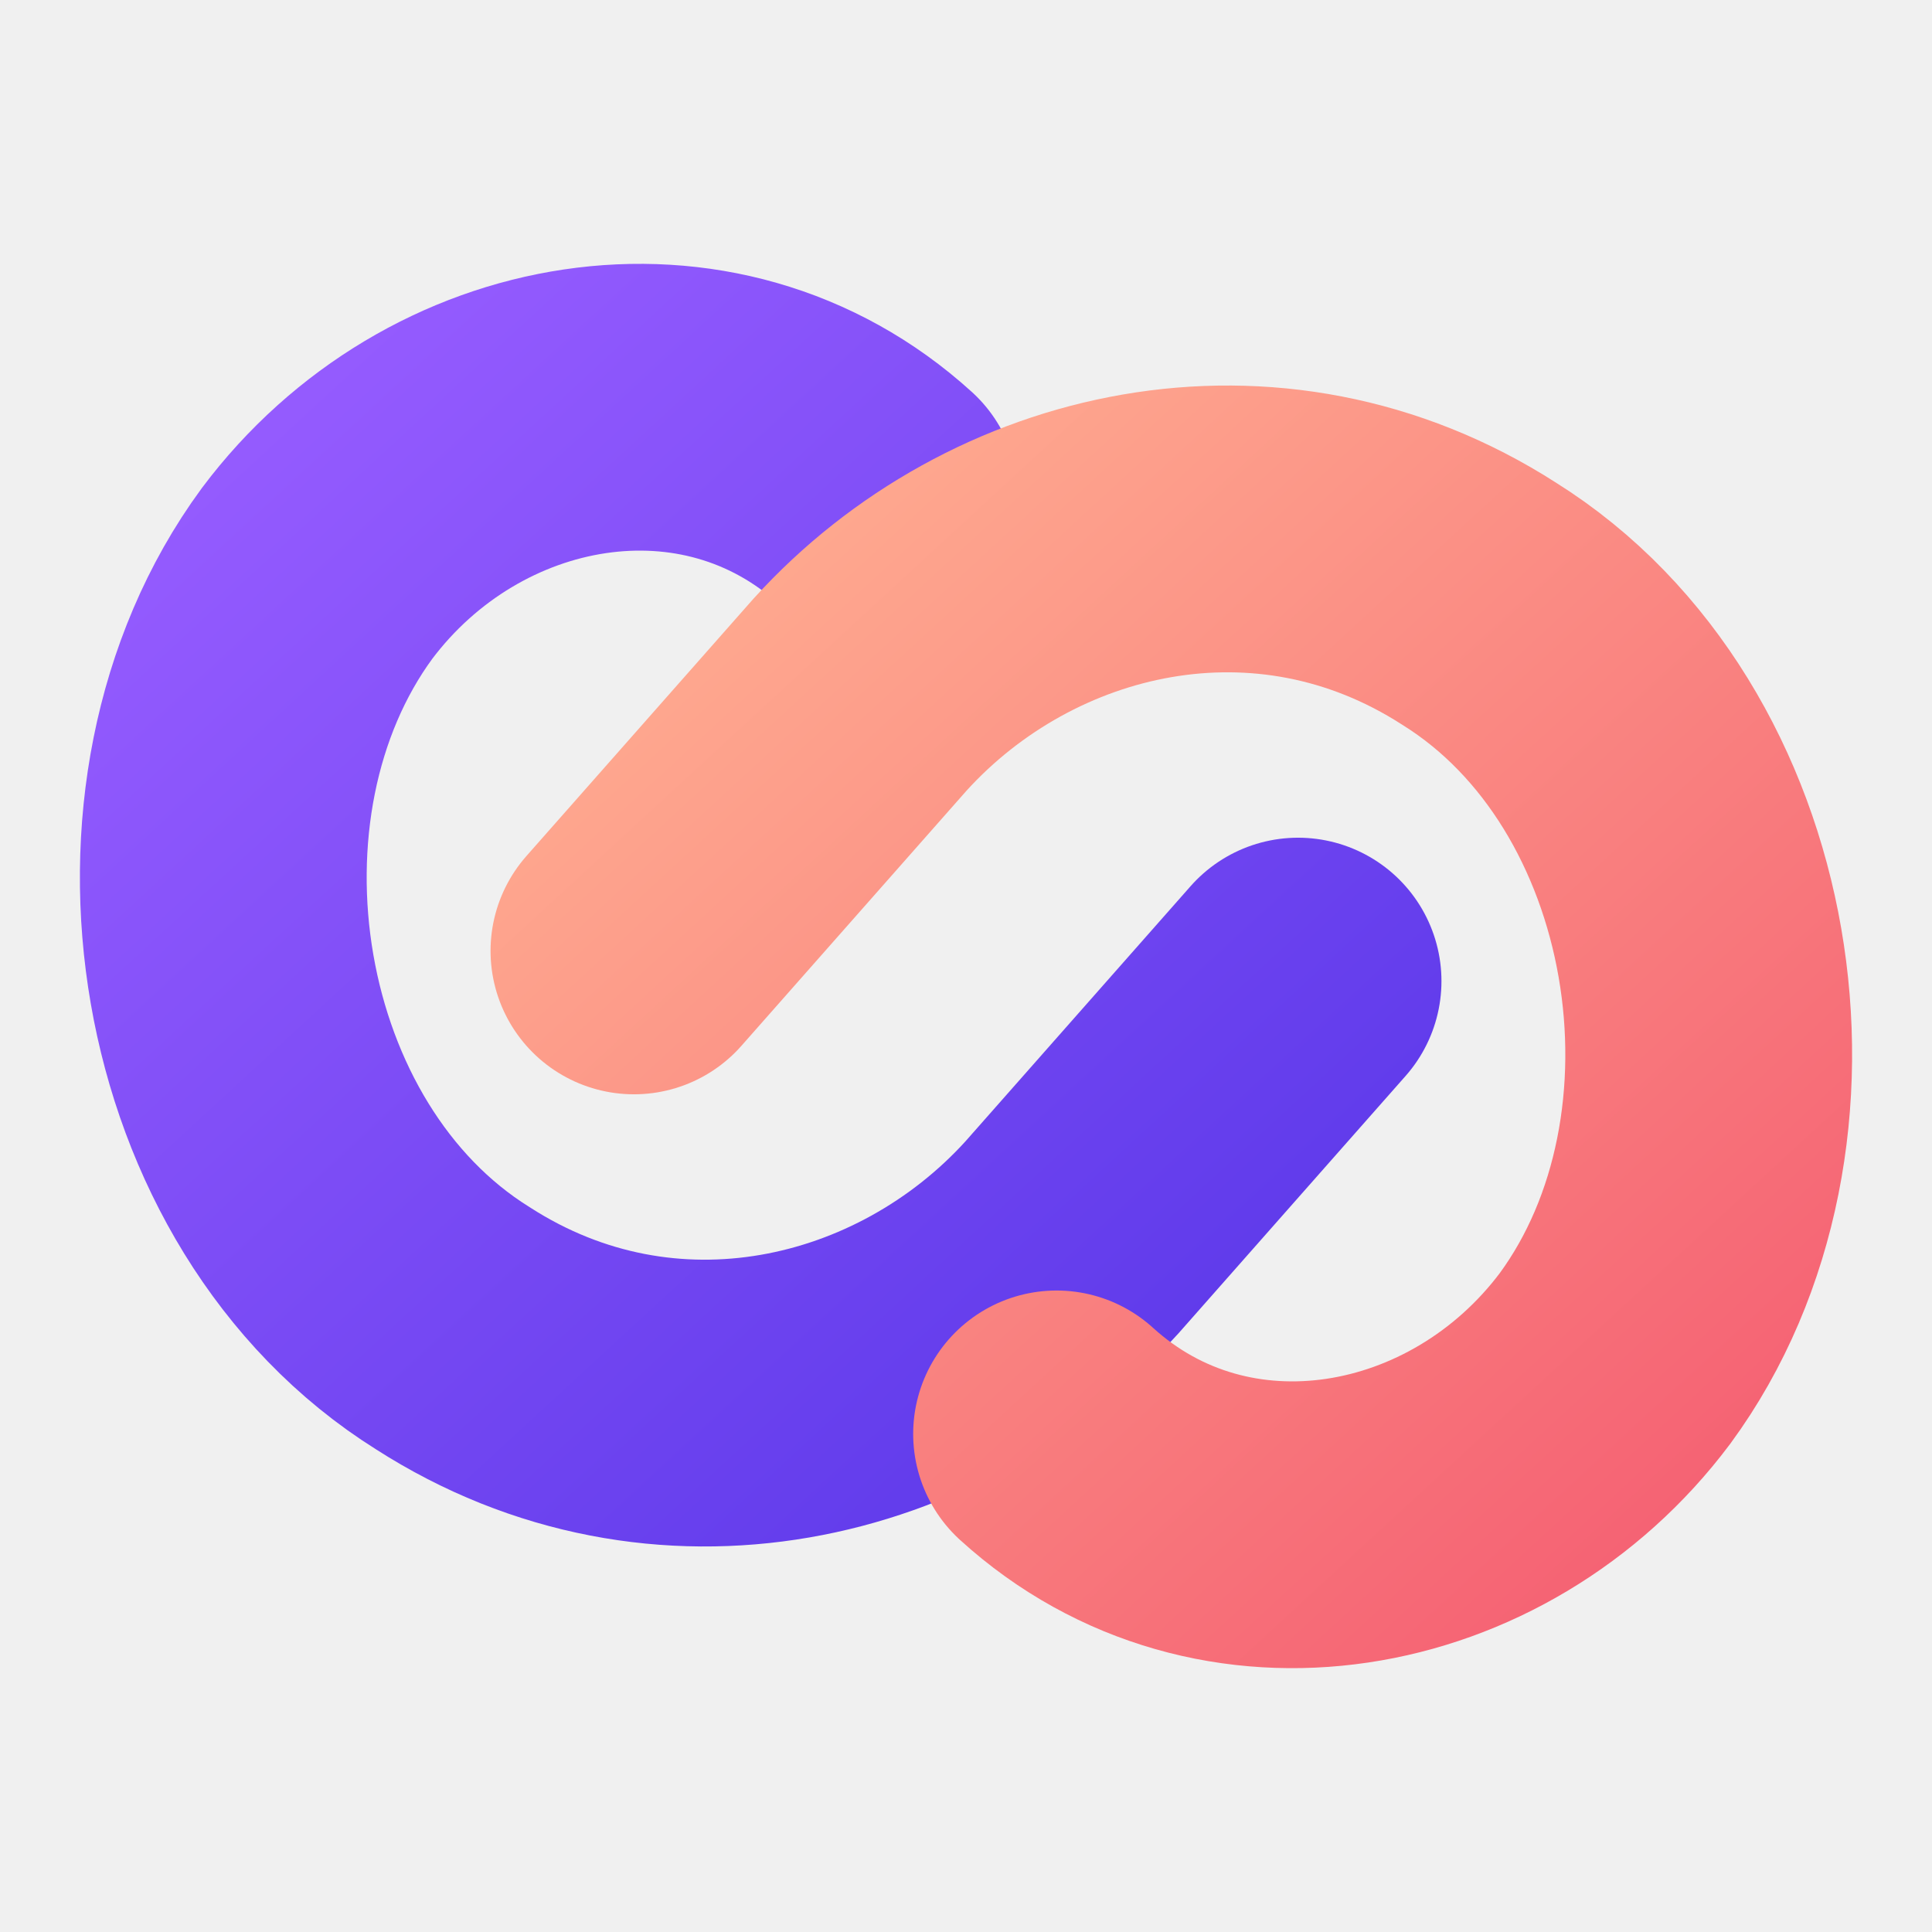
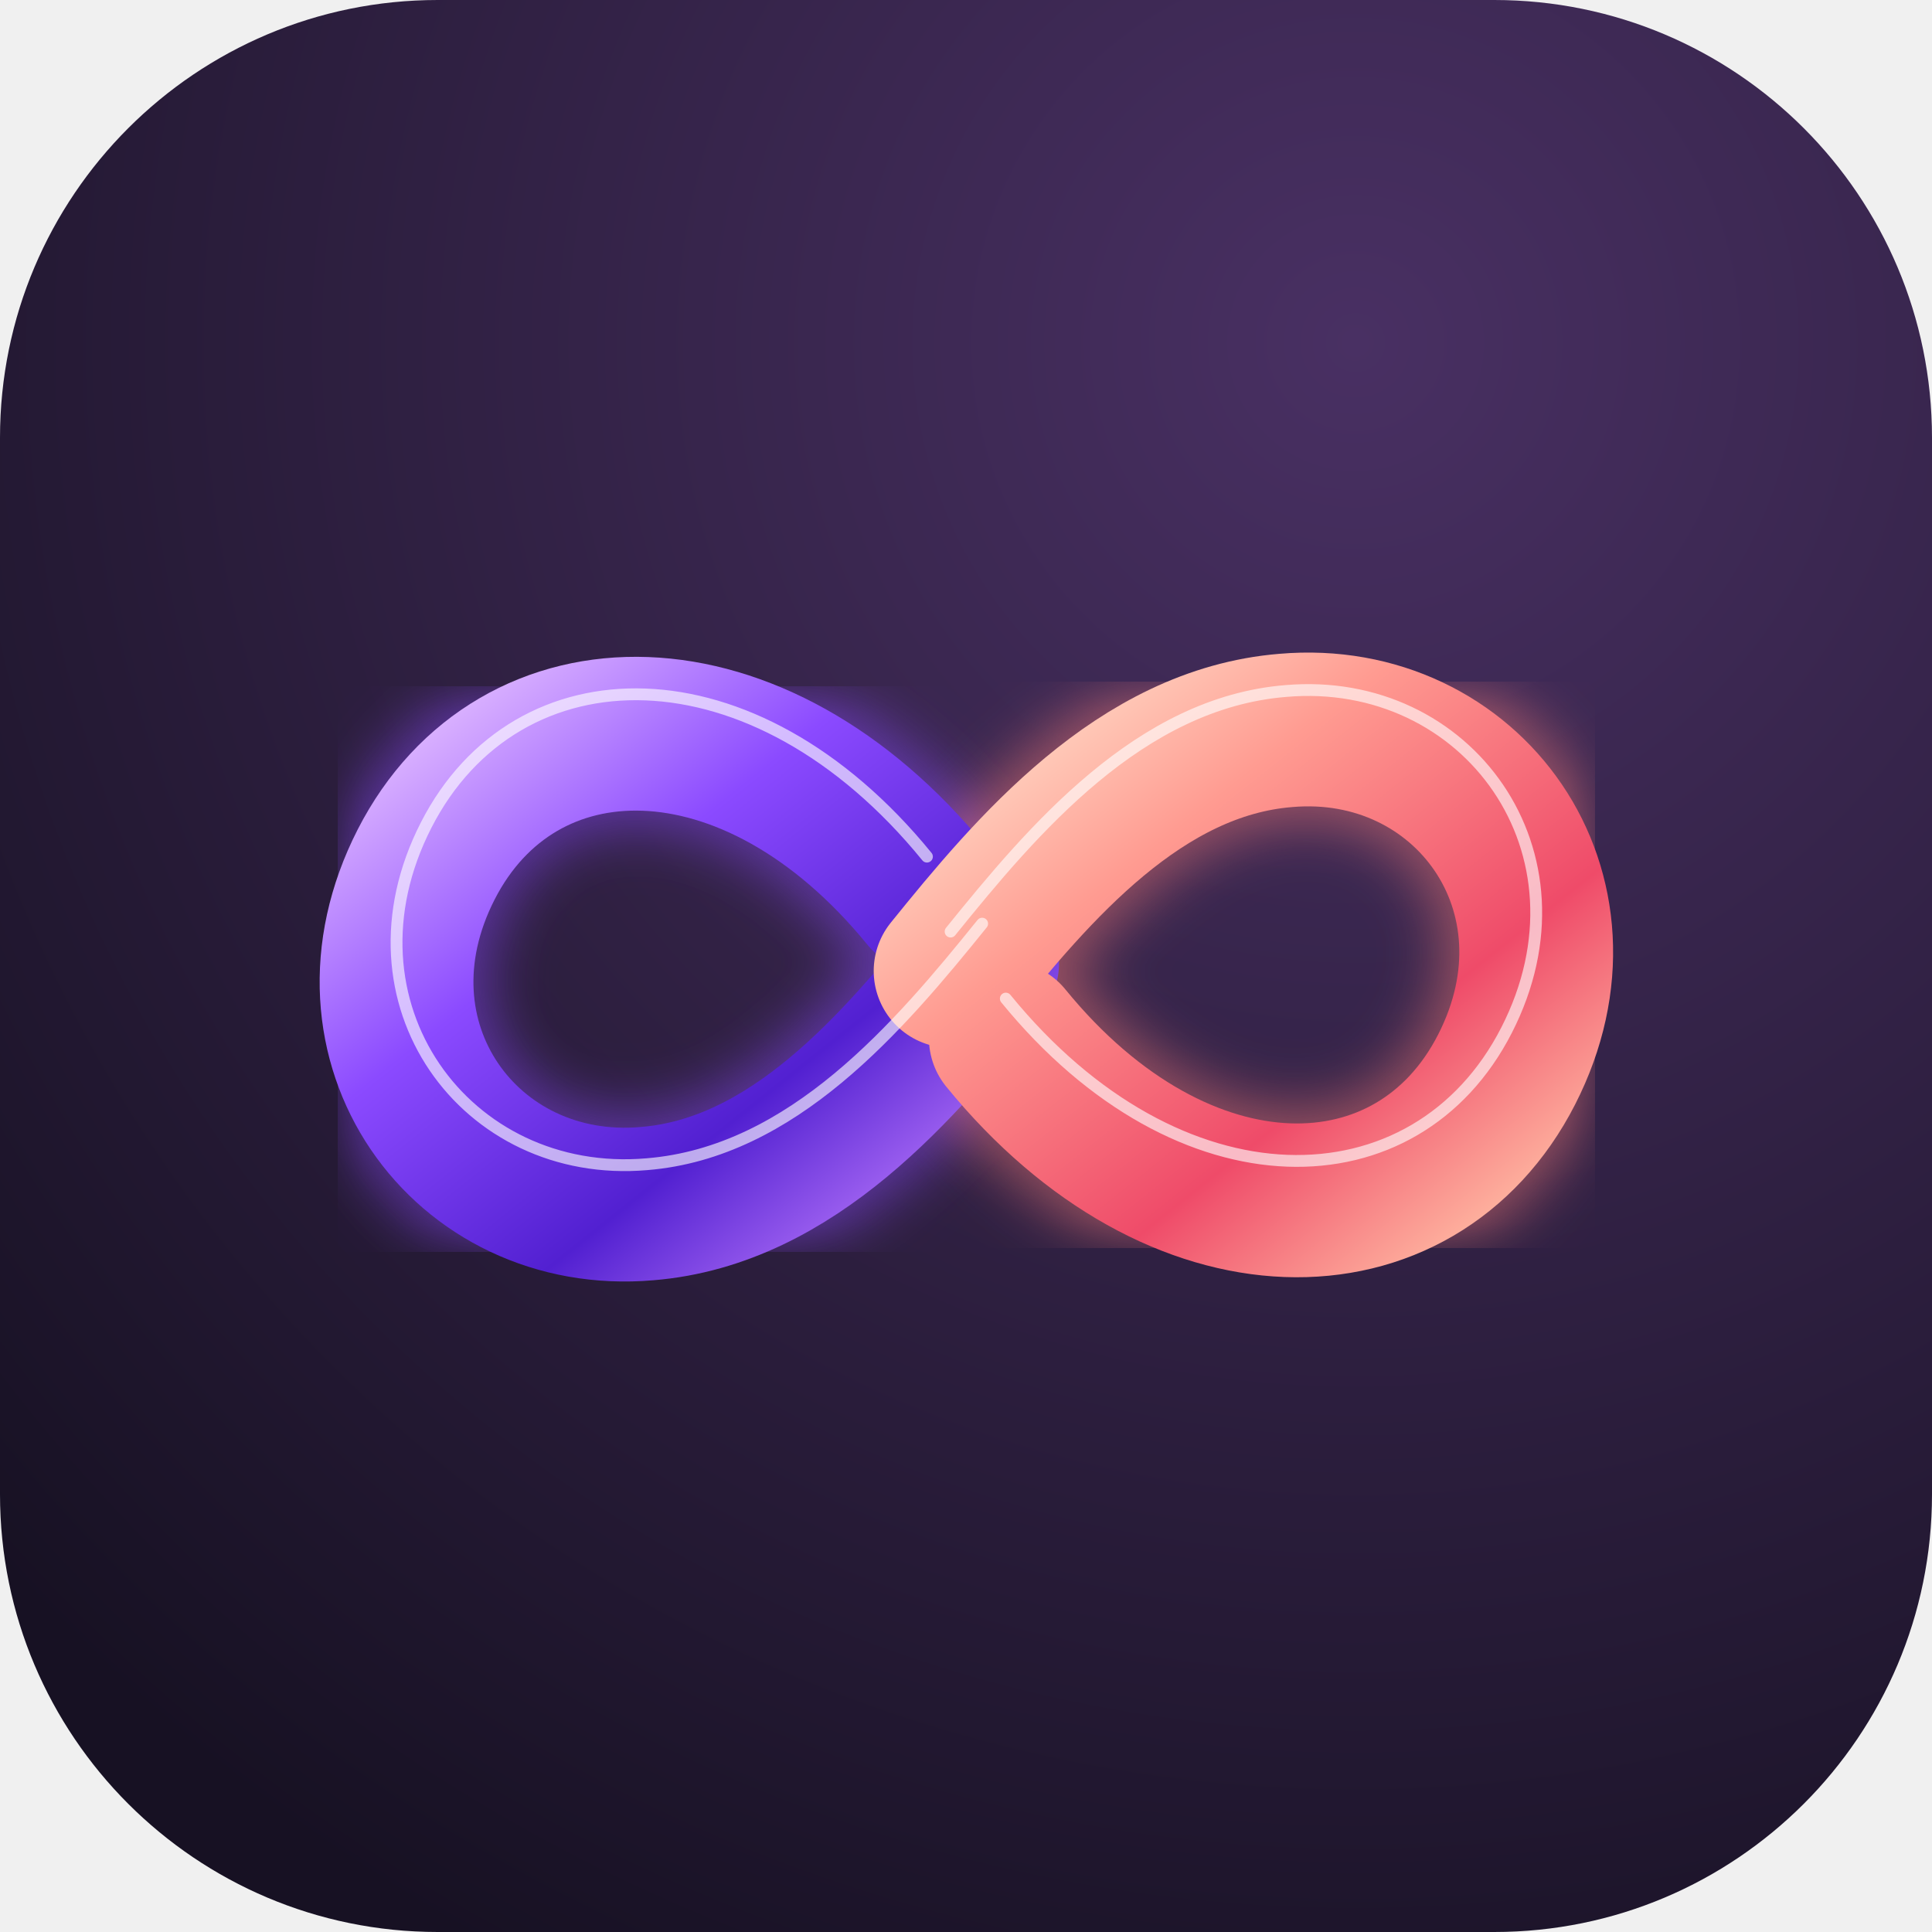
- <svg xmlns="http://www.w3.org/2000/svg" viewBox="0 0 128 128" role="img" aria-labelledby="t d">
+ <svg xmlns="http://www.w3.org/2000/svg" viewBox="0 0 512 512" role="img" aria-label="CONNECT">
  <defs>
-     <linearGradient id="a" x1="0" y1="0" x2="1" y2="1">
-       <stop stop-color="#965CFF" />
-       <stop offset="1" stop-color="#5B38E9" />
-     </linearGradient>
-     <linearGradient id="b" x1="0" y1="0" x2="1" y2="1">
-       <stop stop-color="#FFAE91" />
-       <stop offset="1" stop-color="#F56173" />
-     </linearGradient>
+     <radialGradient id="bg" cx=".7" cy=".18" r=".94">
+       <stop stop-color="#493063" />
+       <stop offset="1" stop-color="#171123" />
+     </radialGradient>
  </defs>
-   <path d="M58 33C47 23 30 26 21 38 10 53 14 78 30 88c14 9 31 5 41-6l15-17" fill="none" stroke="url(#a)" stroke-width="19" stroke-linecap="round" />
-   <path d="M70 95c11 10 28 7 37-5 11-15 7-40-9-50-14-9-31-5-41 6L42 63" fill="none" stroke="url(#b)" stroke-width="19" stroke-linecap="round" />
+   <rect width="512" height="512" rx="116" fill="url(#bg)" />
+   <g transform="translate(68 157) scale(1.045)">
+     <defs>
+       <linearGradient id="p" x1="0" y1="0" x2="1" y2="1">
+         <stop stop-color="#dfb8ff" />
+         <stop offset=".35" stop-color="#8b4aff" />
+         <stop offset=".7" stop-color="#5220d1" />
+         <stop offset="1" stop-color="#c17fff" />
+       </linearGradient>
+       <linearGradient id="c" x1="0" y1="0" x2="1" y2="1">
+         <stop stop-color="#ffe1cc" />
+         <stop offset=".3" stop-color="#ff9b91" />
+         <stop offset=".7" stop-color="#ef4b69" />
+         <stop offset="1" stop-color="#ffb9a2" />
+       </linearGradient>
+       <filter id="g">
+         <feGaussianBlur stdDeviation="7" />
+       </filter>
+     </defs>
+     <g fill="none" stroke-linecap="round" stroke-linejoin="round">
+       <path d="M170 77C126 23 66 24 43 69S53 159 99 155c37-3 64-35 85-61" stroke="#8b4aff" stroke-width="47" opacity=".5" filter="url(#g)" />
+       <path d="M190 113c44 54 104 53 127 8S307 31 261 35c-37 3-64 35-85 61" stroke="#fa7c78" stroke-width="47" opacity=".5" filter="url(#g)" />
+       <path d="M170 77C126 23 66 24 43 69S53 159 99 155c37-3 64-35 85-61" stroke="url(#p)" stroke-width="39" />
+       <path d="M190 113c44 54 104 53 127 8S307 31 261 35c-37 3-64 35-85 61" stroke="url(#c)" stroke-width="39" />
+       <path d="M170 77C126 23 66 24 43 69S53 159 99 155c37-3 64-35 85-61M190 113c44 54 104 53 127 8S307 31 261 35c-37 3-64 35-85 61" stroke="#fff" stroke-width="3" opacity=".62" transform="translate(0 -10)" />
+     </g>
+   </g>
</svg>
